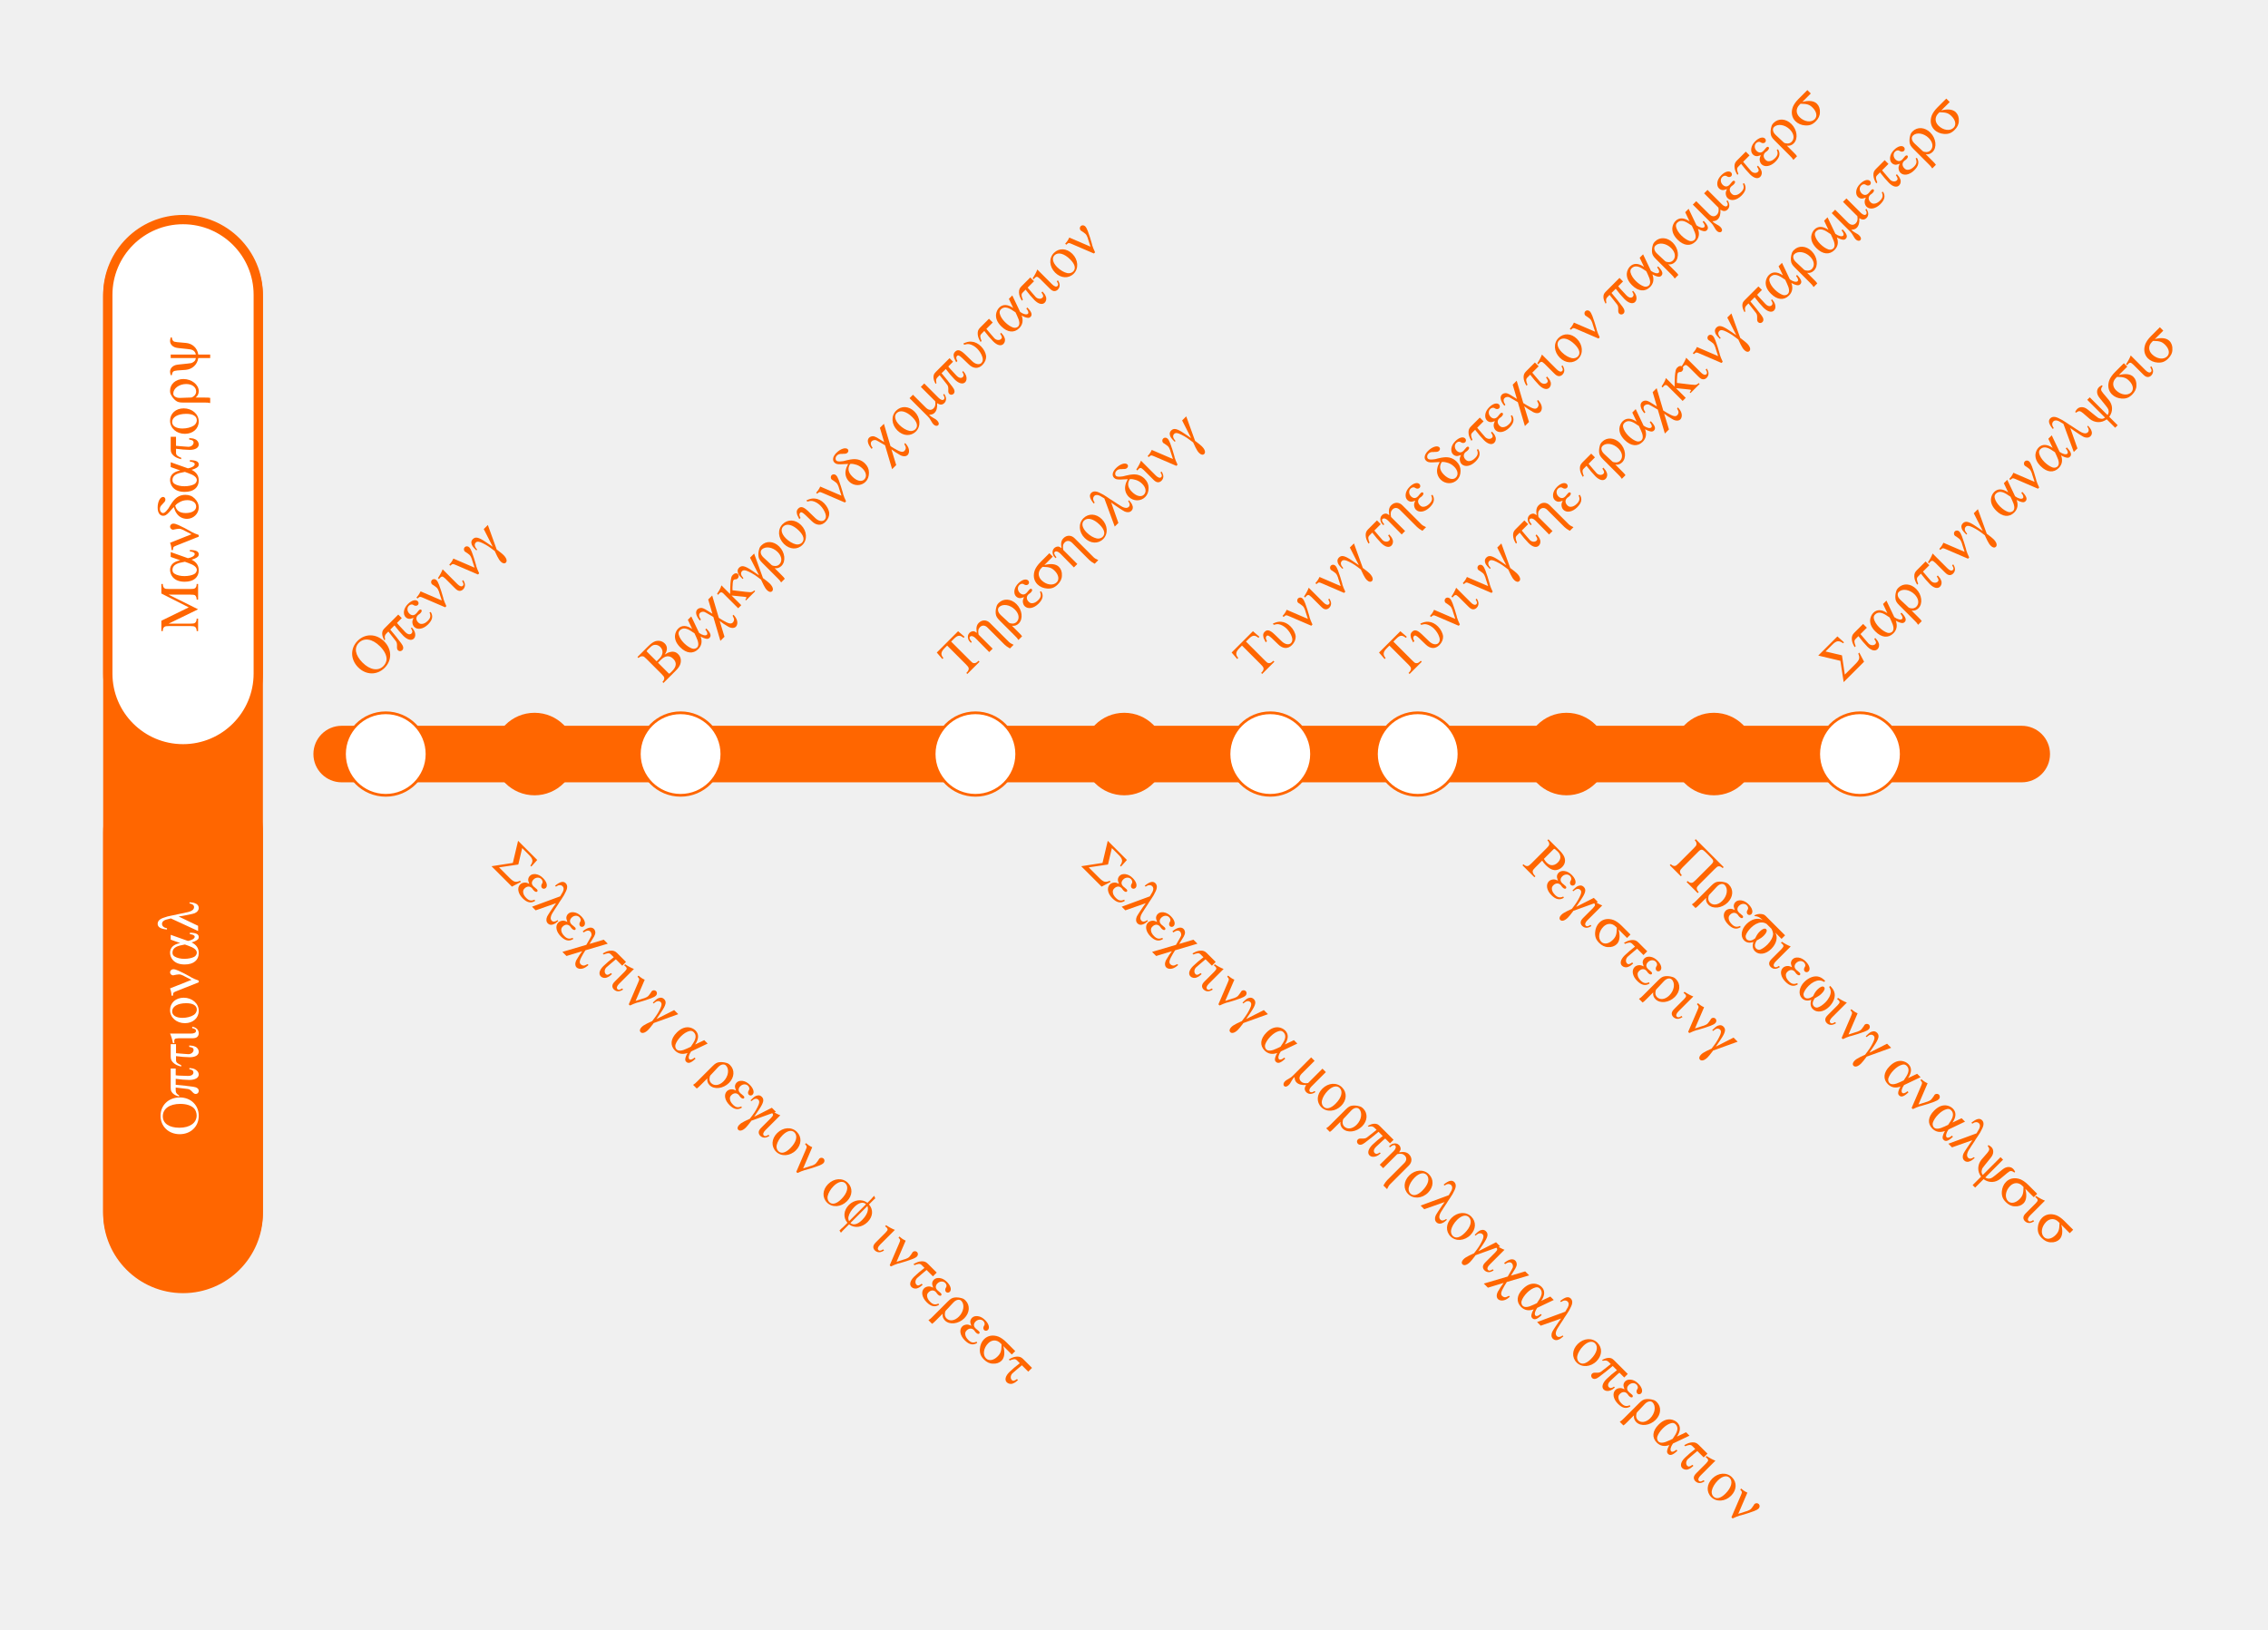
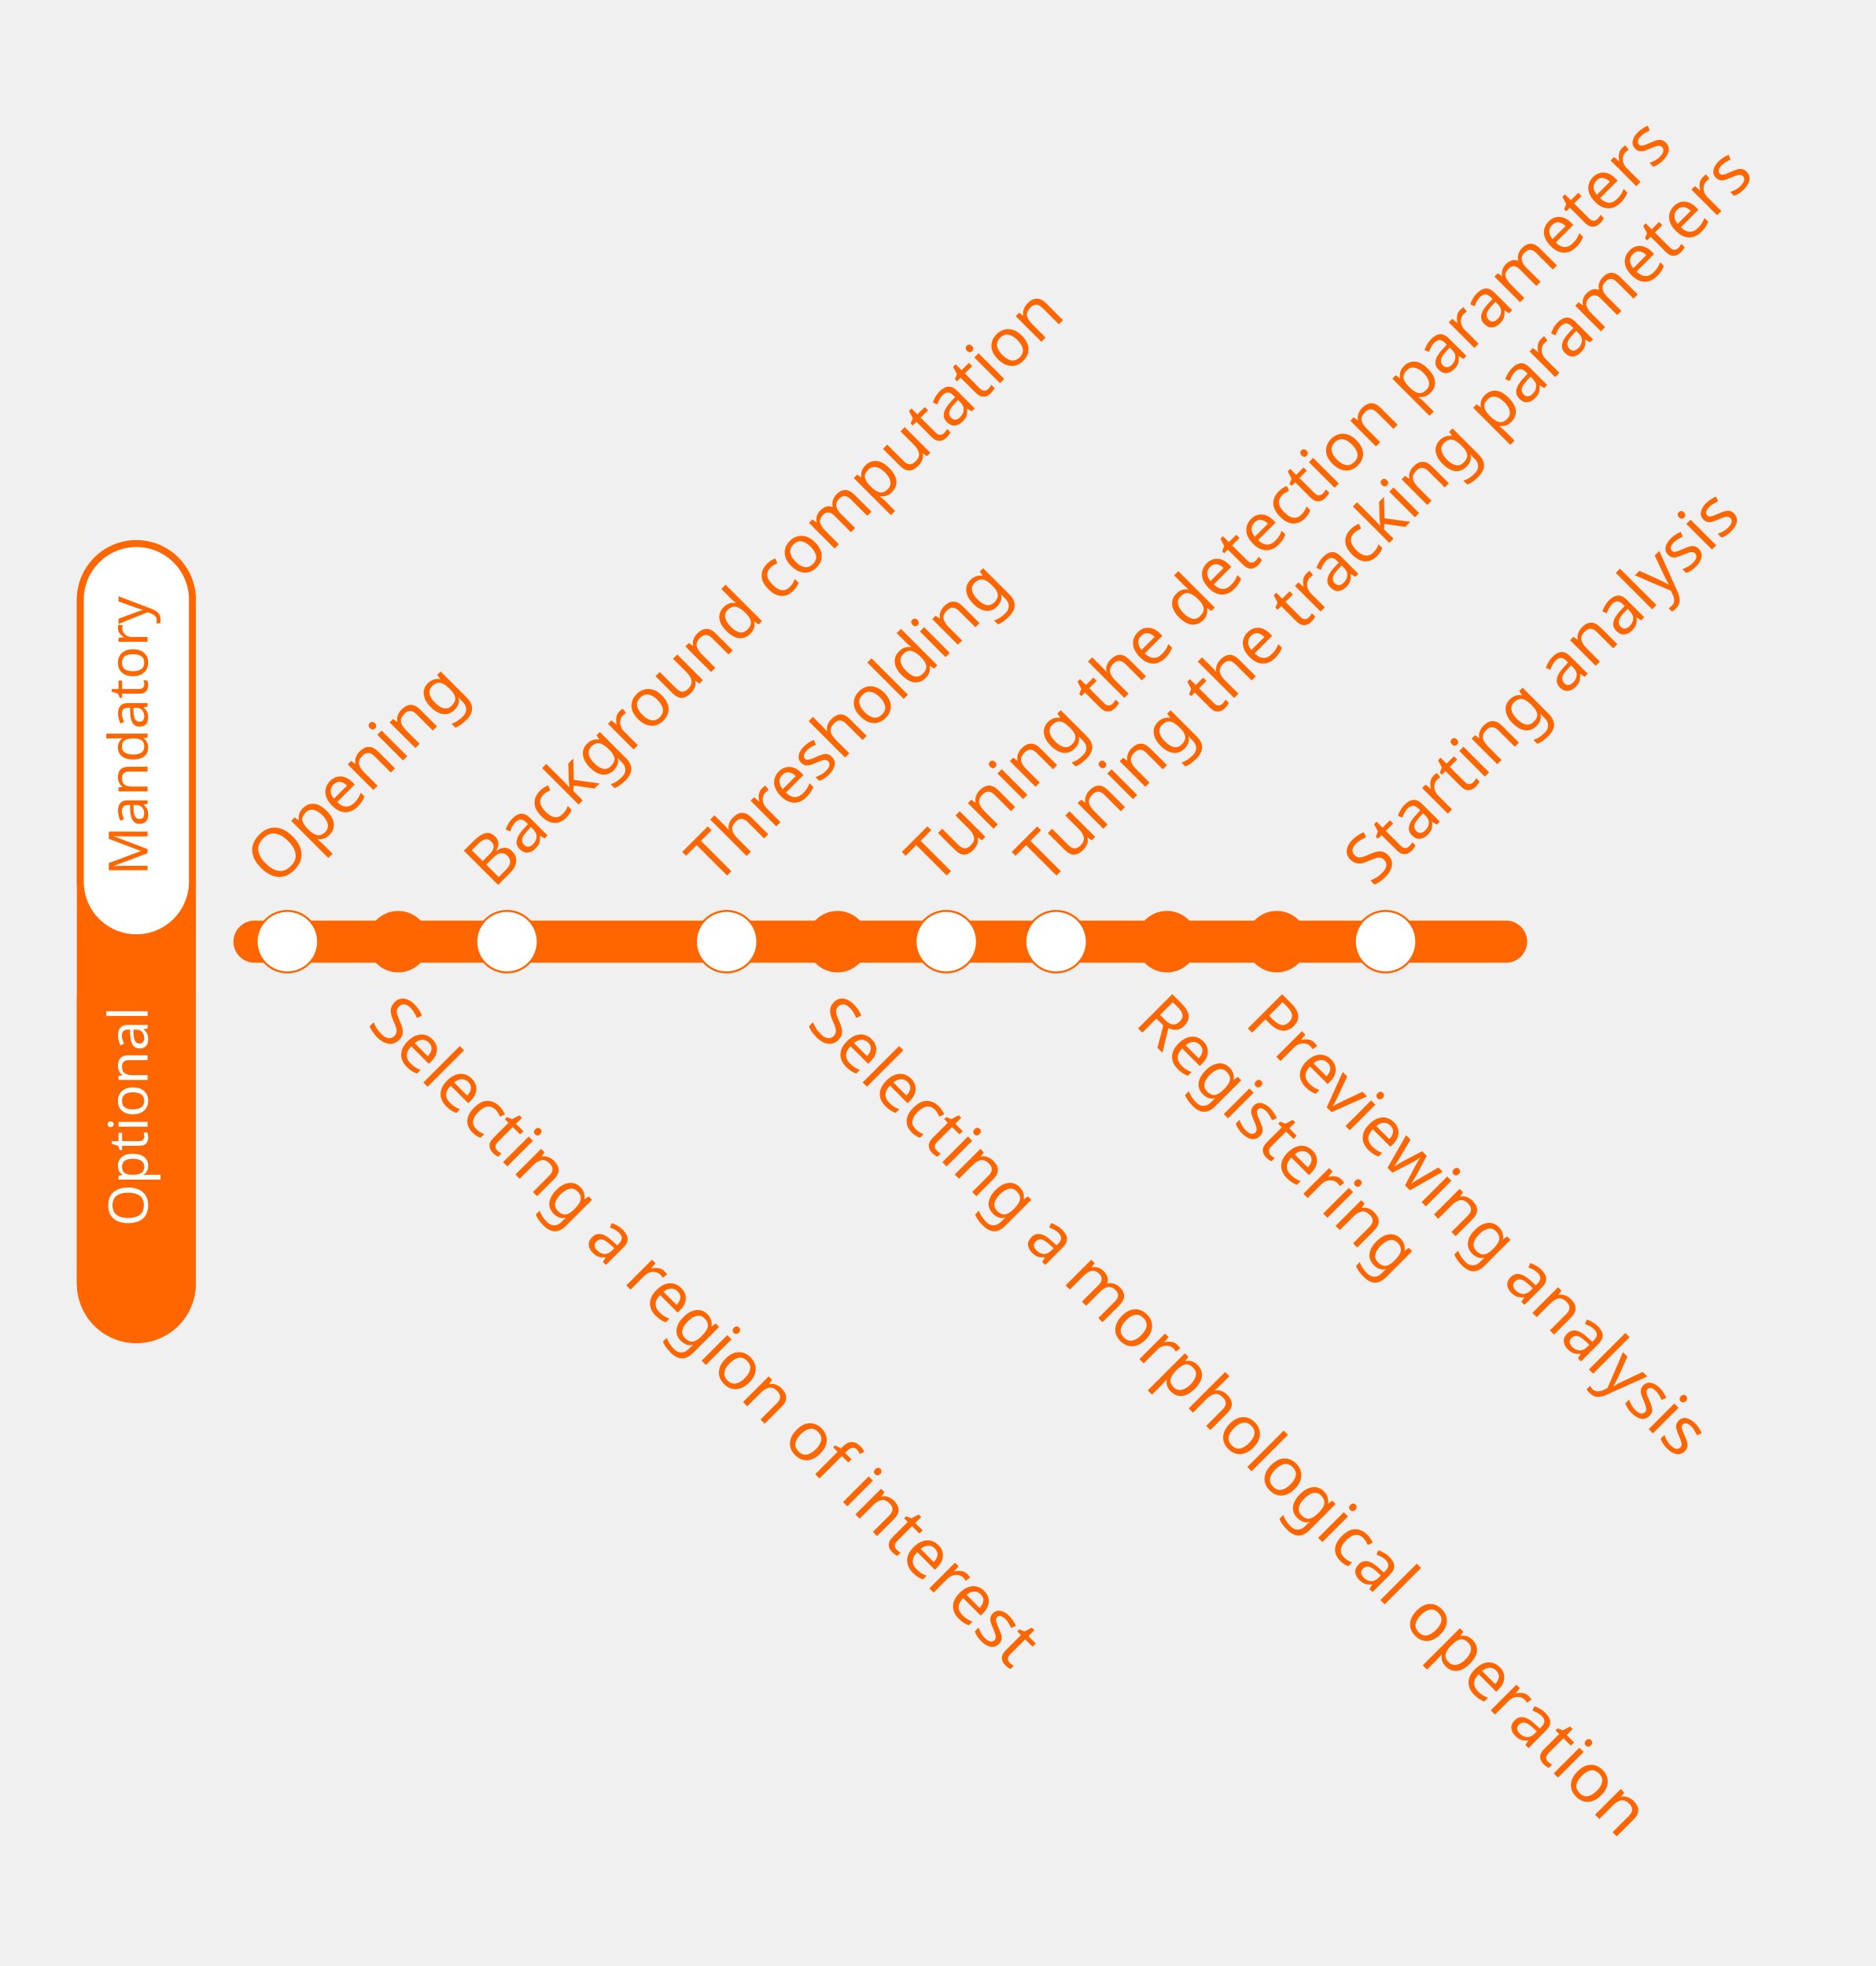
- <svg xmlns="http://www.w3.org/2000/svg" width="219.846mm" height="157.97mm" viewBox="0 0 219.846 157.97" version="1.1" id="svg8">
+ <svg xmlns="http://www.w3.org/2000/svg" width="244.093mm" height="255.882mm" viewBox="0 0 244.093 255.882" version="1.1" id="svg8">
  <defs id="defs2" />
-   <g id="layer1" transform="translate(5.066812,3.310458)">
+   <g id="layer1" transform="translate(5.066812,52.76777)">
    <g id="g4885">
      <rect ry="2.74" style="fill:#ff6600;stroke-width:0.222" y="67.053" x="25.313" height="5.481" width="168.336" id="rect3713" />
      <circle r="4" cy="69.793" cx="89.486" id="path3715" style="fill:#ffffff;stroke:#ff6600;stroke-width:0.265" />
      <circle r="4" cy="69.793" cx="118.066" id="path3715-3" style="fill:#ffffff;stroke:#ff6600;stroke-width:0.265" />
      <circle r="4" cy="69.793" cx="132.357" id="path3715-6" style="fill:#ffffff;stroke:#ff6600;stroke-width:0.265" />
      <circle r="4" cy="69.793" cx="32.326" id="path3715-7" style="fill:#ffffff;stroke:#ff6600;stroke-width:0.265" />
      <circle r="4" cy="69.793" cx="60.906" id="path3715-5" style="fill:#ffffff;stroke:#ff6600;stroke-width:0.265" />
-       <text transform="rotate(-45)" id="text4784" y="66.161" x="-22.659" style="font-style:normal;font-weight:normal;font-size:10.583px;line-height:1.25;font-family:sans-serif;letter-spacing:0px;word-spacing:0px;fill:#000000;fill-opacity:1;stroke:none;stroke-width:0.265" xml:space="preserve">
-         <tspan style="stroke-width:0.265" id="tspan4782" y="66.161" x="-22.659">
-           <tspan id="tspan4780" style="font-style:normal;font-variant:normal;font-weight:normal;font-stretch:normal;font-size:5.292px;font-family:'Standard Symbols PS';-inkscape-font-specification:'Standard Symbols PS, Normal';font-variant-ligatures:normal;font-variant-caps:normal;font-variant-numeric:normal;font-feature-settings:normal;text-align:start;writing-mode:lr-tb;text-anchor:start;fill:#ff6600;stroke-width:0.265" y="66.161" x="-22.659">Opening</tspan>
+       <text transform="rotate(-45)" id="text4784" y="66.161" x="-22.659" style="font-style:normal;font-variant:normal;font-weight:normal;font-stretch:normal;font-size:8.819px;line-height:1.25;font-family:sans-serif;-inkscape-font-specification:'sans-serif, Normal';font-variant-ligatures:normal;font-variant-caps:normal;font-variant-numeric:normal;font-variant-east-asian:normal;letter-spacing:0px;word-spacing:0px;fill:#000000;fill-opacity:1;stroke:none;stroke-width:0.265" xml:space="preserve">
+         <tspan style="font-style:normal;font-variant:normal;font-weight:normal;font-stretch:normal;font-size:8.819px;font-family:sans-serif;-inkscape-font-specification:'sans-serif, Normal';font-variant-ligatures:normal;font-variant-caps:normal;font-variant-numeric:normal;font-variant-east-asian:normal;stroke-width:0.265" id="tspan4782" y="66.161" x="-22.659">
+           <tspan id="tspan4780" style="font-style:normal;font-variant:normal;font-weight:normal;font-stretch:normal;font-size:8.819px;font-family:sans-serif;-inkscape-font-specification:'sans-serif, Normal';font-variant-ligatures:normal;font-variant-caps:normal;font-variant-numeric:normal;font-variant-east-asian:normal;text-align:start;writing-mode:lr-tb;text-anchor:start;fill:#ff6600;stroke-width:0.265" y="66.161" x="-22.659">Opening</tspan>
        </tspan>
      </text>
-       <text transform="rotate(-45)" id="text4790" y="86.373" x="-2.744" style="font-style:normal;font-weight:normal;font-size:10.583px;line-height:1.25;font-family:sans-serif;letter-spacing:0px;word-spacing:0px;fill:#000000;fill-opacity:1;stroke:none;stroke-width:0.265" xml:space="preserve">
-         <tspan style="stroke-width:0.265" id="tspan4788" y="86.373" x="-2.744">
-           <tspan id="tspan4786" style="font-style:normal;font-variant:normal;font-weight:normal;font-stretch:normal;font-size:5.292px;font-family:'Standard Symbols PS';-inkscape-font-specification:'Standard Symbols PS, Normal';font-variant-ligatures:normal;font-variant-caps:normal;font-variant-numeric:normal;font-feature-settings:normal;text-align:start;writing-mode:lr-tb;text-anchor:start;fill:#ff6600;stroke-width:0.265" y="86.373" x="-2.744">Background computation</tspan>
+       <text transform="rotate(-45)" id="text4790" y="86.373" x="-2.744" style="font-style:normal;font-variant:normal;font-weight:normal;font-stretch:normal;font-size:8.819px;line-height:1.25;font-family:sans-serif;-inkscape-font-specification:'sans-serif, Normal';font-variant-ligatures:normal;font-variant-caps:normal;font-variant-numeric:normal;font-variant-east-asian:normal;letter-spacing:0px;word-spacing:0px;fill:#000000;fill-opacity:1;stroke:none;stroke-width:0.265" xml:space="preserve">
+         <tspan style="font-style:normal;font-variant:normal;font-weight:normal;font-stretch:normal;font-size:8.819px;font-family:sans-serif;-inkscape-font-specification:'sans-serif, Normal';font-variant-ligatures:normal;font-variant-caps:normal;font-variant-numeric:normal;font-variant-east-asian:normal;stroke-width:0.265" id="tspan4788" y="86.373" x="-2.744">
+           <tspan id="tspan4786" style="font-style:normal;font-variant:normal;font-weight:normal;font-stretch:normal;font-size:8.819px;font-family:sans-serif;-inkscape-font-specification:'sans-serif, Normal';font-variant-ligatures:normal;font-variant-caps:normal;font-variant-numeric:normal;font-variant-east-asian:normal;text-align:start;writing-mode:lr-tb;text-anchor:start;fill:#ff6600;stroke-width:0.265" y="86.373" x="-2.744">Background computation</tspan>
        </tspan>
      </text>
-       <text transform="rotate(-45)" id="text4796" y="106.582" x="18" style="font-style:normal;font-weight:normal;font-size:10.583px;line-height:1.25;font-family:sans-serif;letter-spacing:0px;word-spacing:0px;fill:#000000;fill-opacity:1;stroke:none;stroke-width:0.265" xml:space="preserve">
-         <tspan style="stroke-width:0.265" id="tspan4794" y="106.582" x="18">
-           <tspan id="tspan4792" style="font-style:normal;font-variant:normal;font-weight:normal;font-stretch:normal;font-size:5.292px;font-family:'Standard Symbols PS';-inkscape-font-specification:'Standard Symbols PS, Normal';font-variant-ligatures:normal;font-variant-caps:normal;font-variant-numeric:normal;font-feature-settings:normal;text-align:start;writing-mode:lr-tb;text-anchor:start;fill:#ff6600;stroke-width:0.265" y="106.582" x="18">Thresholding</tspan>
+       <text transform="rotate(-45)" id="text4796" y="106.582" x="18" style="font-style:normal;font-variant:normal;font-weight:normal;font-stretch:normal;font-size:8.819px;line-height:1.25;font-family:sans-serif;-inkscape-font-specification:'sans-serif, Normal';font-variant-ligatures:normal;font-variant-caps:normal;font-variant-numeric:normal;font-variant-east-asian:normal;letter-spacing:0px;word-spacing:0px;fill:#000000;fill-opacity:1;stroke:none;stroke-width:0.265" xml:space="preserve">
+         <tspan style="font-style:normal;font-variant:normal;font-weight:normal;font-stretch:normal;font-size:8.819px;font-family:sans-serif;-inkscape-font-specification:'sans-serif, Normal';font-variant-ligatures:normal;font-variant-caps:normal;font-variant-numeric:normal;font-variant-east-asian:normal;stroke-width:0.265" id="tspan4794" y="106.582" x="18">
+           <tspan id="tspan4792" style="font-style:normal;font-variant:normal;font-weight:normal;font-stretch:normal;font-size:8.819px;font-family:sans-serif;-inkscape-font-specification:'sans-serif, Normal';font-variant-ligatures:normal;font-variant-caps:normal;font-variant-numeric:normal;font-variant-east-asian:normal;text-align:start;writing-mode:lr-tb;text-anchor:start;fill:#ff6600;stroke-width:0.265" y="106.582" x="18">Thresholding</tspan>
        </tspan>
      </text>
-       <text transform="rotate(-45)" id="text4802" y="126.791" x="38.209" style="font-style:normal;font-weight:normal;font-size:10.583px;line-height:1.25;font-family:sans-serif;letter-spacing:0px;word-spacing:0px;fill:#000000;fill-opacity:1;stroke:none;stroke-width:0.265" xml:space="preserve">
-         <tspan style="stroke-width:0.265" id="tspan4800" y="126.791" x="38.209">
-           <tspan id="tspan4798" style="font-style:normal;font-variant:normal;font-weight:normal;font-stretch:normal;font-size:5.292px;font-family:'Standard Symbols PS';-inkscape-font-specification:'Standard Symbols PS, Normal';font-variant-ligatures:normal;font-variant-caps:normal;font-variant-numeric:normal;font-feature-settings:normal;text-align:start;writing-mode:lr-tb;text-anchor:start;fill:#ff6600;stroke-width:0.265" y="126.791" x="38.209">Tuning the detection parameters</tspan>
+       <text transform="rotate(-45)" id="text4802" y="126.791" x="38.209" style="font-style:normal;font-variant:normal;font-weight:normal;font-stretch:normal;font-size:8.819px;line-height:1.25;font-family:sans-serif;-inkscape-font-specification:'sans-serif, Normal';font-variant-ligatures:normal;font-variant-caps:normal;font-variant-numeric:normal;font-variant-east-asian:normal;letter-spacing:0px;word-spacing:0px;fill:#000000;fill-opacity:1;stroke:none;stroke-width:0.265" xml:space="preserve">
+         <tspan style="font-style:normal;font-variant:normal;font-weight:normal;font-stretch:normal;font-size:8.819px;font-family:sans-serif;-inkscape-font-specification:'sans-serif, Normal';font-variant-ligatures:normal;font-variant-caps:normal;font-variant-numeric:normal;font-variant-east-asian:normal;stroke-width:0.265" id="tspan4800" y="126.791" x="38.209">
+           <tspan id="tspan4798" style="font-style:normal;font-variant:normal;font-weight:normal;font-stretch:normal;font-size:8.819px;font-family:sans-serif;-inkscape-font-specification:'sans-serif, Normal';font-variant-ligatures:normal;font-variant-caps:normal;font-variant-numeric:normal;font-variant-east-asian:normal;text-align:start;writing-mode:lr-tb;text-anchor:start;fill:#ff6600;stroke-width:0.265" y="126.791" x="38.209">Tuning the detection parameters</tspan>
        </tspan>
      </text>
-       <text transform="rotate(-45)" id="text4808" y="136.896" x="48.314" style="font-style:normal;font-weight:normal;font-size:10.583px;line-height:1.25;font-family:sans-serif;letter-spacing:0px;word-spacing:0px;fill:#000000;fill-opacity:1;stroke:none;stroke-width:0.265" xml:space="preserve">
-         <tspan style="stroke-width:0.265" id="tspan4806" y="136.896" x="48.314">
-           <tspan id="tspan4804" style="font-style:normal;font-variant:normal;font-weight:normal;font-stretch:normal;font-size:5.292px;font-family:'Standard Symbols PS';-inkscape-font-specification:'Standard Symbols PS, Normal';font-variant-ligatures:normal;font-variant-caps:normal;font-variant-numeric:normal;font-feature-settings:normal;text-align:start;writing-mode:lr-tb;text-anchor:start;fill:#ff6600;stroke-width:0.265" y="136.896" x="48.314">Tuning the tracking parameters</tspan>
+       <text transform="rotate(-45)" id="text4808" y="136.896" x="48.314" style="font-style:normal;font-variant:normal;font-weight:normal;font-stretch:normal;font-size:8.819px;line-height:1.25;font-family:sans-serif;-inkscape-font-specification:'sans-serif, Normal';font-variant-ligatures:normal;font-variant-caps:normal;font-variant-numeric:normal;font-variant-east-asian:normal;letter-spacing:0px;word-spacing:0px;fill:#000000;fill-opacity:1;stroke:none;stroke-width:0.265" xml:space="preserve">
+         <tspan style="font-style:normal;font-variant:normal;font-weight:normal;font-stretch:normal;font-size:8.819px;font-family:sans-serif;-inkscape-font-specification:'sans-serif, Normal';font-variant-ligatures:normal;font-variant-caps:normal;font-variant-numeric:normal;font-variant-east-asian:normal;stroke-width:0.265" id="tspan4806" y="136.896" x="48.314">
+           <tspan id="tspan4804" style="font-style:normal;font-variant:normal;font-weight:normal;font-stretch:normal;font-size:8.819px;font-family:sans-serif;-inkscape-font-specification:'sans-serif, Normal';font-variant-ligatures:normal;font-variant-caps:normal;font-variant-numeric:normal;font-variant-east-asian:normal;text-align:start;writing-mode:lr-tb;text-anchor:start;fill:#ff6600;stroke-width:0.265" y="136.896" x="48.314">Tuning the tracking parameters</tspan>
        </tspan>
      </text>
-       <text transform="rotate(-45)" id="text4814" y="167.207" x="78.335" style="font-style:normal;font-weight:normal;font-size:10.583px;line-height:1.25;font-family:sans-serif;letter-spacing:0px;word-spacing:0px;fill:#000000;fill-opacity:1;stroke:none;stroke-width:0.265" xml:space="preserve">
-         <tspan style="stroke-width:0.265" id="tspan4812" y="167.207" x="78.335">
-           <tspan id="tspan4810" style="font-style:normal;font-variant:normal;font-weight:normal;font-stretch:normal;font-size:5.292px;font-family:'Standard Symbols PS';-inkscape-font-specification:'Standard Symbols PS, Normal';font-variant-ligatures:normal;font-variant-caps:normal;font-variant-numeric:normal;font-feature-settings:normal;text-align:start;writing-mode:lr-tb;text-anchor:start;fill:#ff6600;stroke-width:0.265" y="167.207" x="78.335">Starting analysis</tspan>
+       <text transform="rotate(-45)" id="text4814" y="167.207" x="78.335" style="font-style:normal;font-variant:normal;font-weight:normal;font-stretch:normal;font-size:8.819px;line-height:1.25;font-family:sans-serif;-inkscape-font-specification:'sans-serif, Normal';font-variant-ligatures:normal;font-variant-caps:normal;font-variant-numeric:normal;font-variant-east-asian:normal;letter-spacing:0px;word-spacing:0px;fill:#000000;fill-opacity:1;stroke:none;stroke-width:0.265" xml:space="preserve">
+         <tspan style="font-style:normal;font-variant:normal;font-weight:normal;font-stretch:normal;font-size:8.819px;font-family:sans-serif;-inkscape-font-specification:'sans-serif, Normal';font-variant-ligatures:normal;font-variant-caps:normal;font-variant-numeric:normal;font-variant-east-asian:normal;stroke-width:0.265" id="tspan4812" y="167.207" x="78.335">
+           <tspan id="tspan4810" style="font-style:normal;font-variant:normal;font-weight:normal;font-stretch:normal;font-size:8.819px;font-family:sans-serif;-inkscape-font-specification:'sans-serif, Normal';font-variant-ligatures:normal;font-variant-caps:normal;font-variant-numeric:normal;font-variant-east-asian:normal;text-align:start;writing-mode:lr-tb;text-anchor:start;fill:#ff6600;stroke-width:0.265" y="167.207" x="78.335">Starting analysis</tspan>
        </tspan>
      </text>
      <circle r="4" cy="69.793" cx="175.227" id="path3715-6-9" style="fill:#ffffff;stroke:#ff6600;stroke-width:0.265" />
      <circle style="fill:#ff6600;stroke-width:0.265" id="circle3817" cx="46.749" cy="69.793" r="4" />
-       <flowRoot transform="scale(0.2645833)" style="font-style:normal;font-weight:normal;font-size:40px;line-height:1.25;font-family:sans-serif;letter-spacing:0px;word-spacing:0px;fill:#000000;fill-opacity:1;stroke:none" id="flowRoot3819" xml:space="preserve">
-         <flowRegion id="flowRegion3821">
-           <rect y="365.915" x="90.914" height="166.675" width="191.929" id="rect3823" />
+       <flowRoot transform="scale(0.2645833)" style="font-style:normal;font-variant:normal;font-weight:normal;font-stretch:normal;font-size:33.333px;line-height:1.25;font-family:sans-serif;-inkscape-font-specification:'sans-serif, Normal';font-variant-ligatures:normal;font-variant-caps:normal;font-variant-numeric:normal;font-variant-east-asian:normal;letter-spacing:0px;word-spacing:0px;fill:#000000;fill-opacity:1;stroke:none" id="flowRoot3819" xml:space="preserve">
+         <flowRegion id="flowRegion3821" style="font-style:normal;font-variant:normal;font-weight:normal;font-stretch:normal;font-size:33.333px;font-family:sans-serif;-inkscape-font-specification:'sans-serif, Normal';font-variant-ligatures:normal;font-variant-caps:normal;font-variant-numeric:normal;font-variant-east-asian:normal">
+           <rect y="365.915" x="90.914" height="166.675" width="191.929" id="rect3823" style="-inkscape-font-specification:'sans-serif, Normal';font-family:sans-serif;font-weight:normal;font-style:normal;font-stretch:normal;font-variant:normal;font-size:33.333px;font-variant-ligatures:normal;font-variant-caps:normal;font-variant-numeric:normal;font-variant-east-asian:normal;" />
        </flowRegion>
        <flowPara id="flowPara3825" />
      </flowRoot>
-       <text xml:space="preserve" style="font-style:normal;font-weight:normal;font-size:10.583px;line-height:1.25;font-family:sans-serif;letter-spacing:0px;word-spacing:0px;fill:#000000;fill-opacity:1;stroke:none;stroke-width:0.265" x="87.117" y="26.935" id="text4891" transform="rotate(45)">
-         <tspan x="87.117" y="26.935" id="tspan4889" style="stroke-width:0.265">
-           <tspan x="87.117" y="26.935" style="font-style:normal;font-variant:normal;font-weight:normal;font-stretch:normal;font-size:5.292px;font-family:'Standard Symbols PS';-inkscape-font-specification:'Standard Symbols PS, Normal';font-variant-ligatures:normal;font-variant-caps:normal;font-variant-numeric:normal;font-feature-settings:normal;text-align:start;writing-mode:lr-tb;text-anchor:start;fill:#ff6600;stroke-width:0.265" id="tspan4887">Selecting a region of interest</tspan>
+       <text xml:space="preserve" style="font-style:normal;font-variant:normal;font-weight:normal;font-stretch:normal;font-size:8.819px;line-height:1.25;font-family:sans-serif;-inkscape-font-specification:'sans-serif, Normal';font-variant-ligatures:normal;font-variant-caps:normal;font-variant-numeric:normal;font-variant-east-asian:normal;letter-spacing:0px;word-spacing:0px;fill:#000000;fill-opacity:1;stroke:none;stroke-width:0.265" x="87.117" y="26.935" id="text4891" transform="rotate(45)">
+         <tspan x="87.117" y="26.935" id="tspan4889" style="font-style:normal;font-variant:normal;font-weight:normal;font-stretch:normal;font-size:8.819px;font-family:sans-serif;-inkscape-font-specification:'sans-serif, Normal';font-variant-ligatures:normal;font-variant-caps:normal;font-variant-numeric:normal;font-variant-east-asian:normal;stroke-width:0.265">
+           <tspan x="87.117" y="26.935" style="font-style:normal;font-variant:normal;font-weight:normal;font-stretch:normal;font-size:8.819px;font-family:sans-serif;-inkscape-font-specification:'sans-serif, Normal';font-variant-ligatures:normal;font-variant-caps:normal;font-variant-numeric:normal;font-variant-east-asian:normal;text-align:start;writing-mode:lr-tb;text-anchor:start;fill:#ff6600;stroke-width:0.265" id="tspan4887">Selecting a region of interest</tspan>
        </tspan>
      </text>
-       <text xml:space="preserve" style="font-style:normal;font-weight:normal;font-size:10.583px;line-height:1.25;font-family:sans-serif;letter-spacing:0px;word-spacing:0px;fill:#000000;fill-opacity:1;stroke:none;stroke-width:0.265" x="127.536" y="-13.483" id="text4897" transform="rotate(45)">
-         <tspan x="127.536" y="-13.483" id="tspan4895" style="stroke-width:0.265">
-           <tspan x="127.536" y="-13.483" style="font-style:normal;font-variant:normal;font-weight:normal;font-stretch:normal;font-size:5.292px;font-family:'Standard Symbols PS';-inkscape-font-specification:'Standard Symbols PS, Normal';font-variant-ligatures:normal;font-variant-caps:normal;font-variant-numeric:normal;font-feature-settings:normal;text-align:start;writing-mode:lr-tb;text-anchor:start;fill:#ff6600;stroke-width:0.265" id="tspan4893">Selecting a morphological operation</tspan>
+       <text xml:space="preserve" style="font-style:normal;font-variant:normal;font-weight:normal;font-stretch:normal;font-size:8.819px;line-height:1.25;font-family:sans-serif;-inkscape-font-specification:'sans-serif, Normal';font-variant-ligatures:normal;font-variant-caps:normal;font-variant-numeric:normal;font-variant-east-asian:normal;letter-spacing:0px;word-spacing:0px;fill:#000000;fill-opacity:1;stroke:none;stroke-width:0.265" x="127.536" y="-13.483" id="text4897" transform="rotate(45)">
+         <tspan x="127.536" y="-13.483" id="tspan4895" style="font-style:normal;font-variant:normal;font-weight:normal;font-stretch:normal;font-size:8.819px;font-family:sans-serif;-inkscape-font-specification:'sans-serif, Normal';font-variant-ligatures:normal;font-variant-caps:normal;font-variant-numeric:normal;font-variant-east-asian:normal;stroke-width:0.265">
+           <tspan x="127.536" y="-13.483" style="font-style:normal;font-variant:normal;font-weight:normal;font-stretch:normal;font-size:8.819px;font-family:sans-serif;-inkscape-font-specification:'sans-serif, Normal';font-variant-ligatures:normal;font-variant-caps:normal;font-variant-numeric:normal;font-variant-east-asian:normal;text-align:start;writing-mode:lr-tb;text-anchor:start;fill:#ff6600;stroke-width:0.265" id="tspan4893">Selecting a morphological operation</tspan>
        </tspan>
      </text>
-       <text xml:space="preserve" style="font-style:normal;font-weight:normal;font-size:10.583px;line-height:1.25;font-family:sans-serif;letter-spacing:0px;word-spacing:0px;fill:#000000;fill-opacity:1;stroke:none;stroke-width:0.265" x="157.606" y="-43.794" id="text4903" transform="rotate(45)">
-         <tspan x="157.606" y="-43.794" id="tspan4901" style="stroke-width:0.265">
-           <tspan x="157.606" y="-43.794" style="font-style:normal;font-variant:normal;font-weight:normal;font-stretch:normal;font-size:5.292px;font-family:'Standard Symbols PS';-inkscape-font-specification:'Standard Symbols PS, Normal';font-variant-ligatures:normal;font-variant-caps:normal;font-variant-numeric:normal;font-feature-settings:normal;text-align:start;writing-mode:lr-tb;text-anchor:start;fill:#ff6600;stroke-width:0.265" id="tspan4899">Registering</tspan>
+       <text xml:space="preserve" style="font-style:normal;font-variant:normal;font-weight:normal;font-stretch:normal;font-size:8.819px;line-height:1.25;font-family:sans-serif;-inkscape-font-specification:'sans-serif, Normal';font-variant-ligatures:normal;font-variant-caps:normal;font-variant-numeric:normal;font-variant-east-asian:normal;letter-spacing:0px;word-spacing:0px;fill:#000000;fill-opacity:1;stroke:none;stroke-width:0.265" x="157.606" y="-43.794" id="text4903" transform="rotate(45)">
+         <tspan x="157.606" y="-43.794" id="tspan4901" style="font-style:normal;font-variant:normal;font-weight:normal;font-stretch:normal;font-size:8.819px;font-family:sans-serif;-inkscape-font-specification:'sans-serif, Normal';font-variant-ligatures:normal;font-variant-caps:normal;font-variant-numeric:normal;font-variant-east-asian:normal;stroke-width:0.265">
+           <tspan x="157.606" y="-43.794" style="font-style:normal;font-variant:normal;font-weight:normal;font-stretch:normal;font-size:8.819px;font-family:sans-serif;-inkscape-font-specification:'sans-serif, Normal';font-variant-ligatures:normal;font-variant-caps:normal;font-variant-numeric:normal;font-variant-east-asian:normal;text-align:start;writing-mode:lr-tb;text-anchor:start;fill:#ff6600;stroke-width:0.265" id="tspan4899">Registering</tspan>
        </tspan>
      </text>
-       <text xml:space="preserve" style="font-style:normal;font-weight:normal;font-size:10.583px;line-height:1.25;font-family:sans-serif;letter-spacing:0px;word-spacing:0px;fill:#000000;fill-opacity:1;stroke:none;stroke-width:0.265" x="167.711" y="-53.899" id="text4909" transform="rotate(45)">
-         <tspan x="167.711" y="-53.899" id="tspan4907" style="stroke-width:0.265">
-           <tspan x="167.711" y="-53.899" style="font-style:normal;font-variant:normal;font-weight:normal;font-stretch:normal;font-size:5.292px;font-family:'Standard Symbols PS';-inkscape-font-specification:'Standard Symbols PS, Normal';font-variant-ligatures:normal;font-variant-caps:normal;font-variant-numeric:normal;font-feature-settings:normal;text-align:start;writing-mode:lr-tb;text-anchor:start;fill:#ff6600;stroke-width:0.265" id="tspan4905">Previewing analysis</tspan>
+       <text xml:space="preserve" style="font-style:normal;font-variant:normal;font-weight:normal;font-stretch:normal;font-size:8.819px;line-height:1.25;font-family:sans-serif;-inkscape-font-specification:'sans-serif, Normal';font-variant-ligatures:normal;font-variant-caps:normal;font-variant-numeric:normal;font-variant-east-asian:normal;letter-spacing:0px;word-spacing:0px;fill:#000000;fill-opacity:1;stroke:none;stroke-width:0.265" x="167.711" y="-53.899" id="text4909" transform="rotate(45)">
+         <tspan x="167.711" y="-53.899" id="tspan4907" style="font-style:normal;font-variant:normal;font-weight:normal;font-stretch:normal;font-size:8.819px;font-family:sans-serif;-inkscape-font-specification:'sans-serif, Normal';font-variant-ligatures:normal;font-variant-caps:normal;font-variant-numeric:normal;font-variant-east-asian:normal;stroke-width:0.265">
+           <tspan x="167.711" y="-53.899" style="font-style:normal;font-variant:normal;font-weight:normal;font-stretch:normal;font-size:8.819px;font-family:sans-serif;-inkscape-font-specification:'sans-serif, Normal';font-variant-ligatures:normal;font-variant-caps:normal;font-variant-numeric:normal;font-variant-east-asian:normal;text-align:start;writing-mode:lr-tb;text-anchor:start;fill:#ff6600;stroke-width:0.265" id="tspan4905">Previewing analysis</tspan>
        </tspan>
      </text>
      <circle style="fill:#ff6600;stroke-width:0.265" id="circle3869" cx="103.909" cy="69.793" r="4" />
      <circle r="4" cy="69.793" cx="146.779" id="circle3871" style="fill:#ff6600;stroke-width:0.265" />
      <circle style="fill:#ff6600;stroke-width:0.265" id="circle3873" cx="161.069" cy="69.793" r="4" />
-       <flowRoot transform="matrix(0.2645833,0,0,0.2645833,71.74867,76.61444)" style="font-style:normal;font-weight:normal;font-size:40px;line-height:1.25;font-family:sans-serif;letter-spacing:0px;word-spacing:0px;fill:#000000;fill-opacity:1;stroke:none" id="flowRoot4698" xml:space="preserve">
-         <flowRegion id="flowRegion4694">
-           <rect y="368.234" x="142.143" height="107.143" width="509.286" id="rect4692" />
+       <flowRoot transform="matrix(0.2645833,0,0,0.2645833,71.74867,76.61444)" style="font-style:normal;font-variant:normal;font-weight:normal;font-stretch:normal;font-size:33.333px;line-height:1.25;font-family:sans-serif;-inkscape-font-specification:'sans-serif, Normal';font-variant-ligatures:normal;font-variant-caps:normal;font-variant-numeric:normal;font-variant-east-asian:normal;letter-spacing:0px;word-spacing:0px;fill:#000000;fill-opacity:1;stroke:none" id="flowRoot4698" xml:space="preserve">
+         <flowRegion id="flowRegion4694" style="font-style:normal;font-variant:normal;font-weight:normal;font-stretch:normal;font-size:33.333px;font-family:sans-serif;-inkscape-font-specification:'sans-serif, Normal';font-variant-ligatures:normal;font-variant-caps:normal;font-variant-numeric:normal;font-variant-east-asian:normal">
+           <rect y="368.234" x="142.143" height="107.143" width="509.286" id="rect4692" style="-inkscape-font-specification:'sans-serif, Normal';font-family:sans-serif;font-weight:normal;font-style:normal;font-stretch:normal;font-variant:normal;font-size:33.333px;font-variant-ligatures:normal;font-variant-caps:normal;font-variant-numeric:normal;font-variant-east-asian:normal;" />
        </flowRegion>
-         <flowPara id="flowPara4708" style="font-style:normal;font-variant:normal;font-weight:normal;font-stretch:normal;font-size:20px;font-family:'Standard Symbols PS';-inkscape-font-specification:'Standard Symbols PS, Normal';font-variant-ligatures:normal;font-variant-caps:normal;font-variant-numeric:normal;font-feature-settings:normal;text-align:start;writing-mode:lr-tb;text-anchor:start;fill:#ff6600" />
+         <flowPara id="flowPara4708" style="font-style:normal;font-variant:normal;font-weight:normal;font-stretch:normal;font-size:33.333px;font-family:sans-serif;-inkscape-font-specification:'sans-serif, Normal';font-variant-ligatures:normal;font-variant-caps:normal;font-variant-numeric:normal;font-variant-east-asian:normal;text-align:start;writing-mode:lr-tb;text-anchor:start;fill:#ff6600" />
      </flowRoot>
      <g transform="rotate(-90,-3.285961,165.9328)" id="g4759">
        <g transform="translate(-0.0834493,-7.225861)" id="g4742">
          <rect style="fill:#ff6600;stroke:#ff6600;stroke-width:1.26;stroke-miterlimit:4;stroke-dasharray:none" id="rect4732" width="103.106" height="14.224" x="41.302" y="182.008" ry="7.112" />
        </g>
        <g id="g4730" transform="translate(4.0932496e-5,-0.1800079)">
          <rect style="fill:#ffffff;stroke:#ff6600;stroke-width:0.9;stroke-miterlimit:4;stroke-dasharray:none" id="rect3877" width="51.305" height="14.584" x="93.363" y="174.782" ry="7.292" />
-           <text xml:space="preserve" style="font-style:normal;font-weight:normal;font-size:10.583px;line-height:1.25;font-family:sans-serif;letter-spacing:0px;word-spacing:0px;fill:#000000;fill-opacity:1;stroke:none;stroke-width:0.265" x="104.635" y="183.534" id="text4921">
-             <tspan x="104.635" y="183.534" id="tspan4919" style="stroke-width:0.265">
-               <tspan x="104.635" y="183.534" style="font-style:normal;font-variant:normal;font-weight:normal;font-stretch:normal;font-size:5.292px;font-family:'Standard Symbols PS';-inkscape-font-specification:'Standard Symbols PS, Normal';font-variant-ligatures:normal;font-variant-caps:normal;font-variant-numeric:normal;font-feature-settings:normal;text-align:start;writing-mode:lr-tb;text-anchor:start;fill:#ff6600;stroke-width:0.265" id="tspan4917">Mandatory</tspan>
+           <text xml:space="preserve" style="font-style:normal;font-variant:normal;font-weight:normal;font-stretch:normal;font-size:7.056px;line-height:1.25;font-family:sans-serif;-inkscape-font-specification:'sans-serif, Normal';font-variant-ligatures:normal;font-variant-caps:normal;font-variant-numeric:normal;font-variant-east-asian:normal;letter-spacing:0px;word-spacing:0px;fill:#000000;fill-opacity:1;stroke:none;stroke-width:0.265" x="101.46" y="183.534" id="text4921">
+             <tspan x="101.46" y="183.534" id="tspan4919" style="font-style:normal;font-variant:normal;font-weight:normal;font-stretch:normal;font-size:7.056px;font-family:sans-serif;-inkscape-font-specification:'sans-serif, Normal';font-variant-ligatures:normal;font-variant-caps:normal;font-variant-numeric:normal;font-variant-east-asian:normal;stroke-width:0.265">
+               <tspan x="101.46" y="183.534" style="font-style:normal;font-variant:normal;font-weight:normal;font-stretch:normal;font-size:7.056px;font-family:sans-serif;-inkscape-font-specification:'sans-serif, Normal';font-variant-ligatures:normal;font-variant-caps:normal;font-variant-numeric:normal;font-variant-east-asian:normal;text-align:start;writing-mode:lr-tb;text-anchor:start;fill:#ff6600;stroke-width:0.265" id="tspan4917">Mandatory</tspan>
            </tspan>
          </text>
        </g>
        <g id="g4723" transform="translate(-0.8394002,-0.1800079)">
          <rect ry="7.292" y="174.782" x="42.058" height="14.584" width="51.305" id="rect4716" style="fill:#ff6600;stroke:#ff6600;stroke-width:0.9;stroke-miterlimit:4;stroke-dasharray:none" />
-           <text xml:space="preserve" style="font-style:normal;font-weight:normal;font-size:10.583px;line-height:1.25;font-family:sans-serif;letter-spacing:0px;word-spacing:0px;fill:#ffffff;fill-opacity:1;stroke:none;stroke-width:0.265" x="56.621" y="183.534" id="text4915">
-             <tspan x="56.621" y="183.534" id="tspan4913" style="stroke-width:0.265">
-               <tspan x="56.621" y="183.534" style="font-style:normal;font-variant:normal;font-weight:normal;font-stretch:normal;font-size:5.292px;font-family:'Standard Symbols PS';-inkscape-font-specification:'Standard Symbols PS, Normal';font-variant-ligatures:normal;font-variant-caps:normal;font-variant-numeric:normal;font-feature-settings:normal;text-align:start;writing-mode:lr-tb;text-anchor:start;fill:#ffffff;stroke-width:0.265" id="tspan4911">Optional</tspan>
+           <text xml:space="preserve" style="font-style:normal;font-variant:normal;font-weight:normal;font-stretch:normal;font-size:7.056px;line-height:1.25;font-family:sans-serif;-inkscape-font-specification:'sans-serif, Normal';font-variant-ligatures:normal;font-variant-caps:normal;font-variant-numeric:normal;font-variant-east-asian:normal;letter-spacing:0px;word-spacing:0px;fill:#ffffff;fill-opacity:1;stroke:none;stroke-width:0.265" x="56.621" y="183.534" id="text4915">
+             <tspan x="56.621" y="183.534" id="tspan4913" style="font-style:normal;font-variant:normal;font-weight:normal;font-stretch:normal;font-size:7.056px;font-family:sans-serif;-inkscape-font-specification:'sans-serif, Normal';font-variant-ligatures:normal;font-variant-caps:normal;font-variant-numeric:normal;font-variant-east-asian:normal;stroke-width:0.265">
+               <tspan x="56.621" y="183.534" style="font-style:normal;font-variant:normal;font-weight:normal;font-stretch:normal;font-size:7.056px;font-family:sans-serif;-inkscape-font-specification:'sans-serif, Normal';font-variant-ligatures:normal;font-variant-caps:normal;font-variant-numeric:normal;font-variant-east-asian:normal;text-align:start;writing-mode:lr-tb;text-anchor:start;fill:#ffffff;stroke-width:0.265" id="tspan4911">Optional</tspan>
            </tspan>
          </text>
        </g>
      </g>
    </g>
  </g>
</svg>
